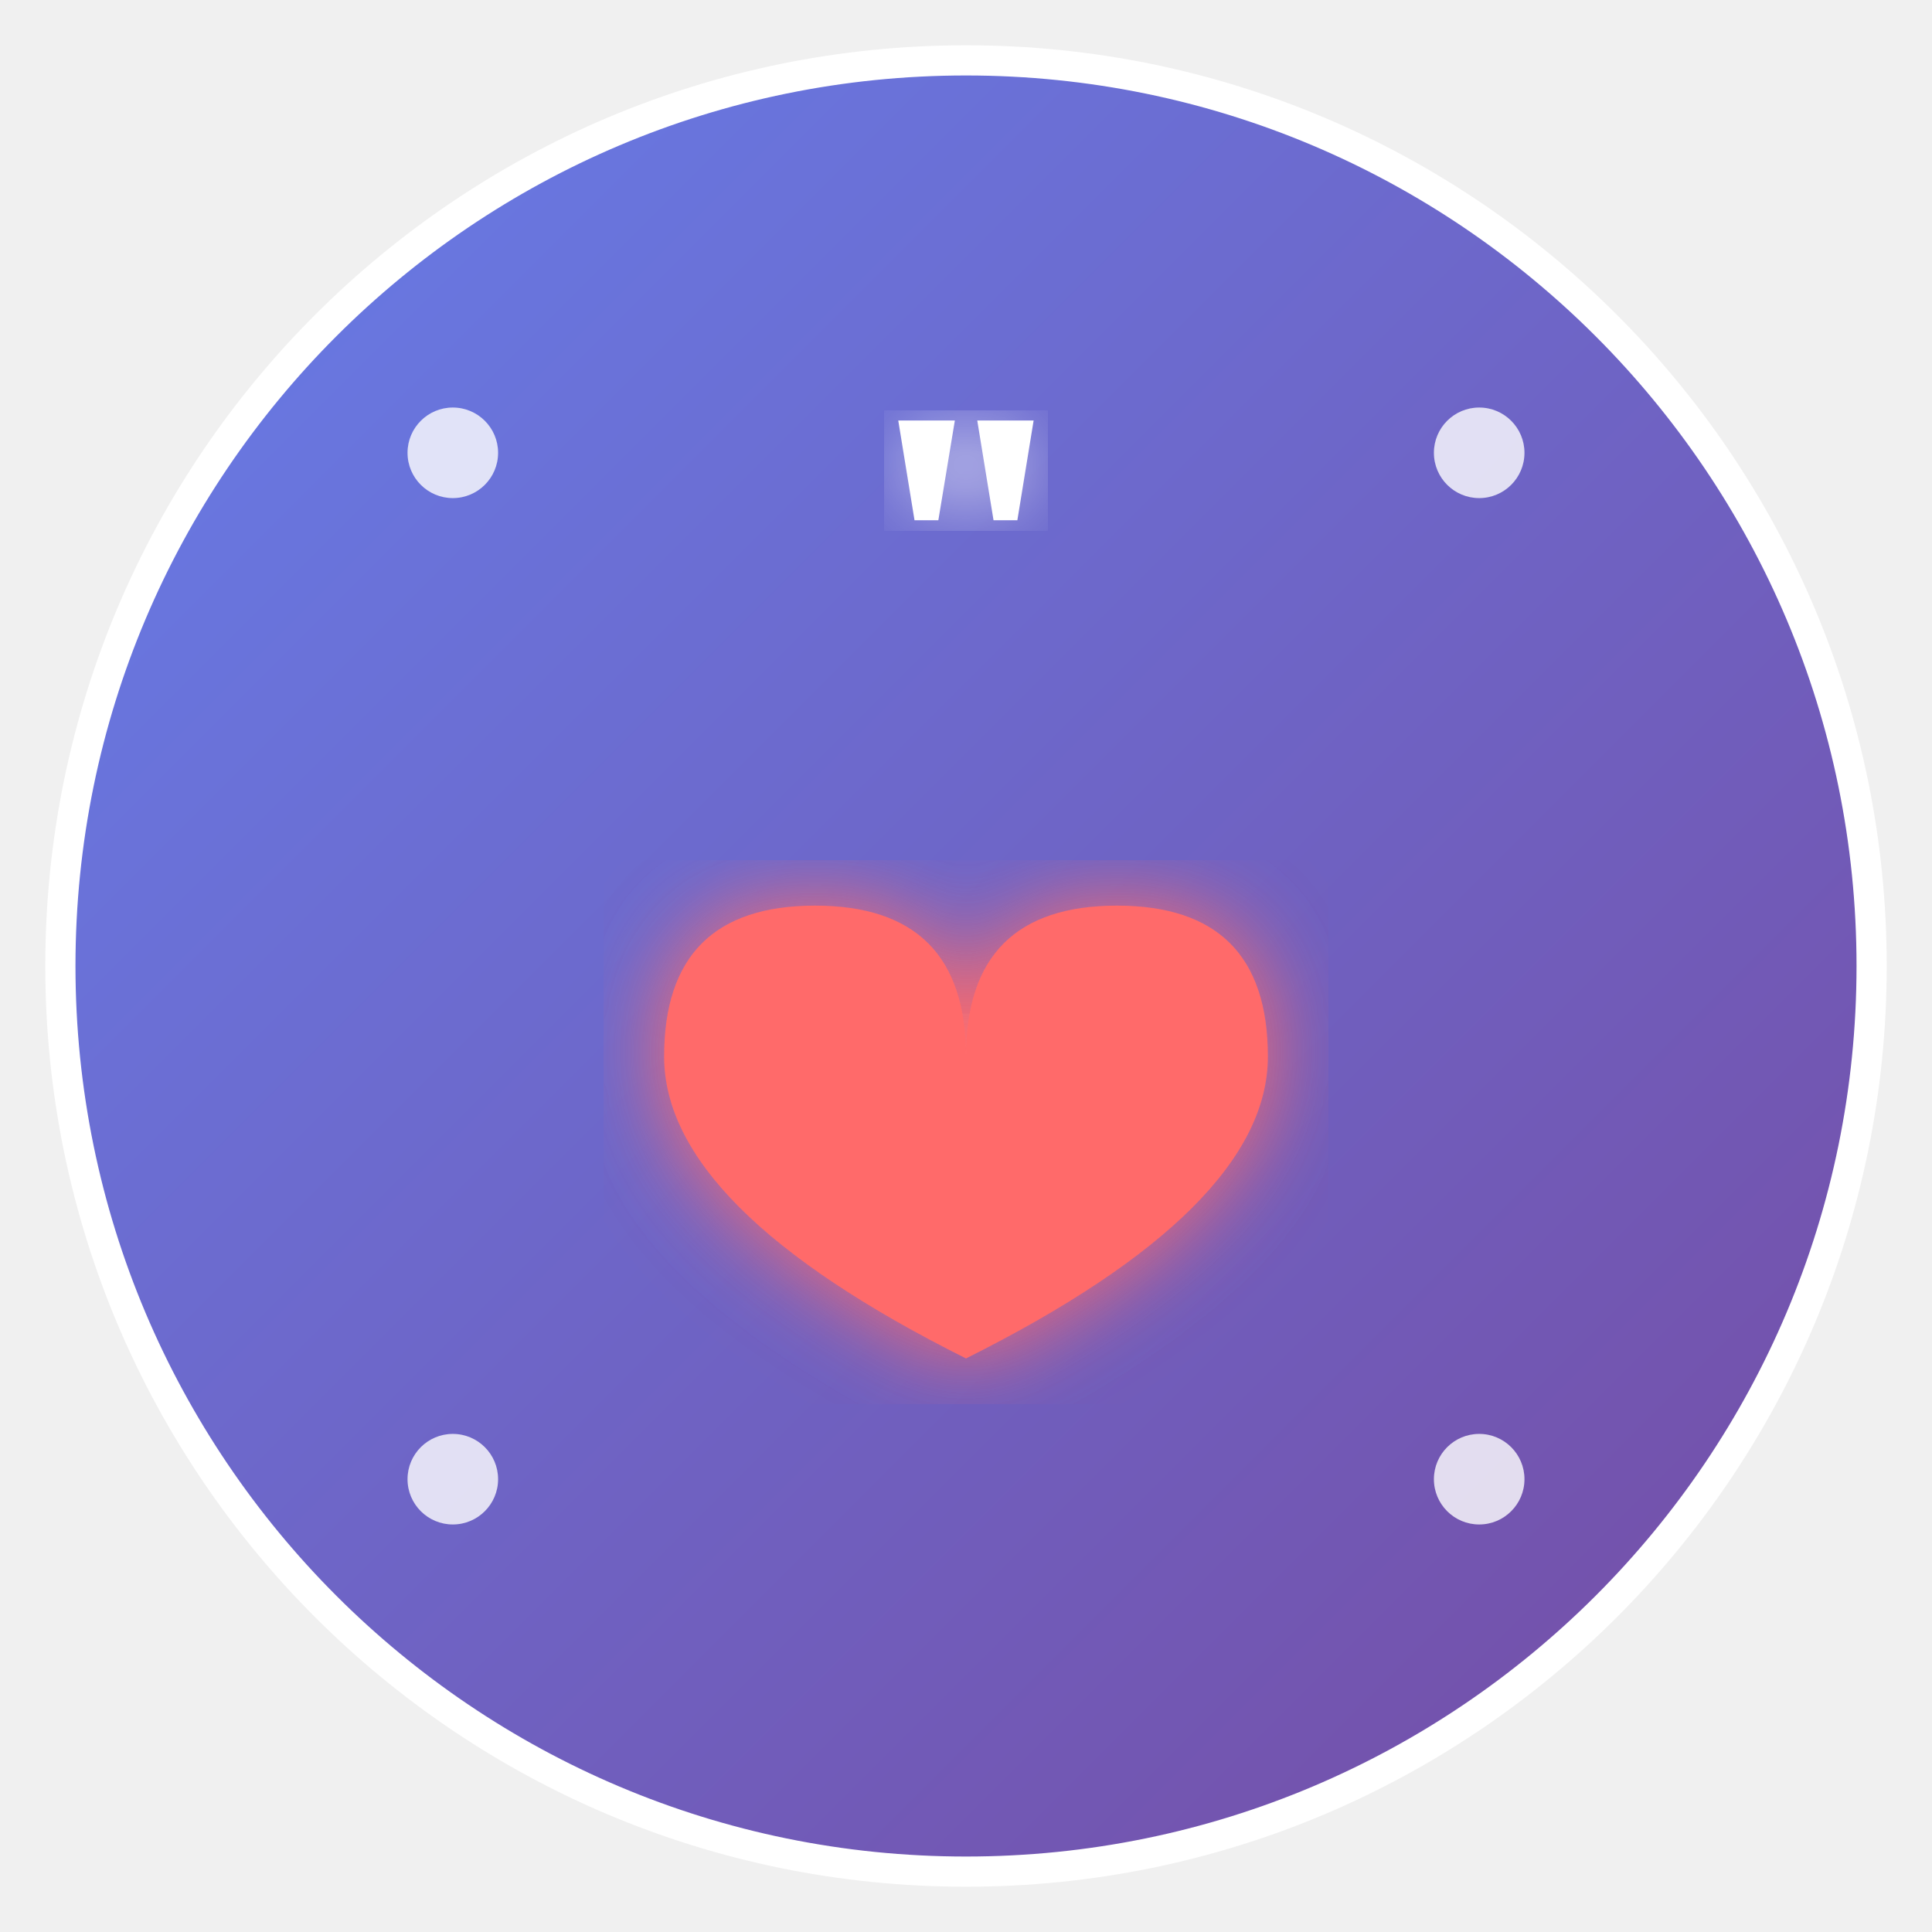
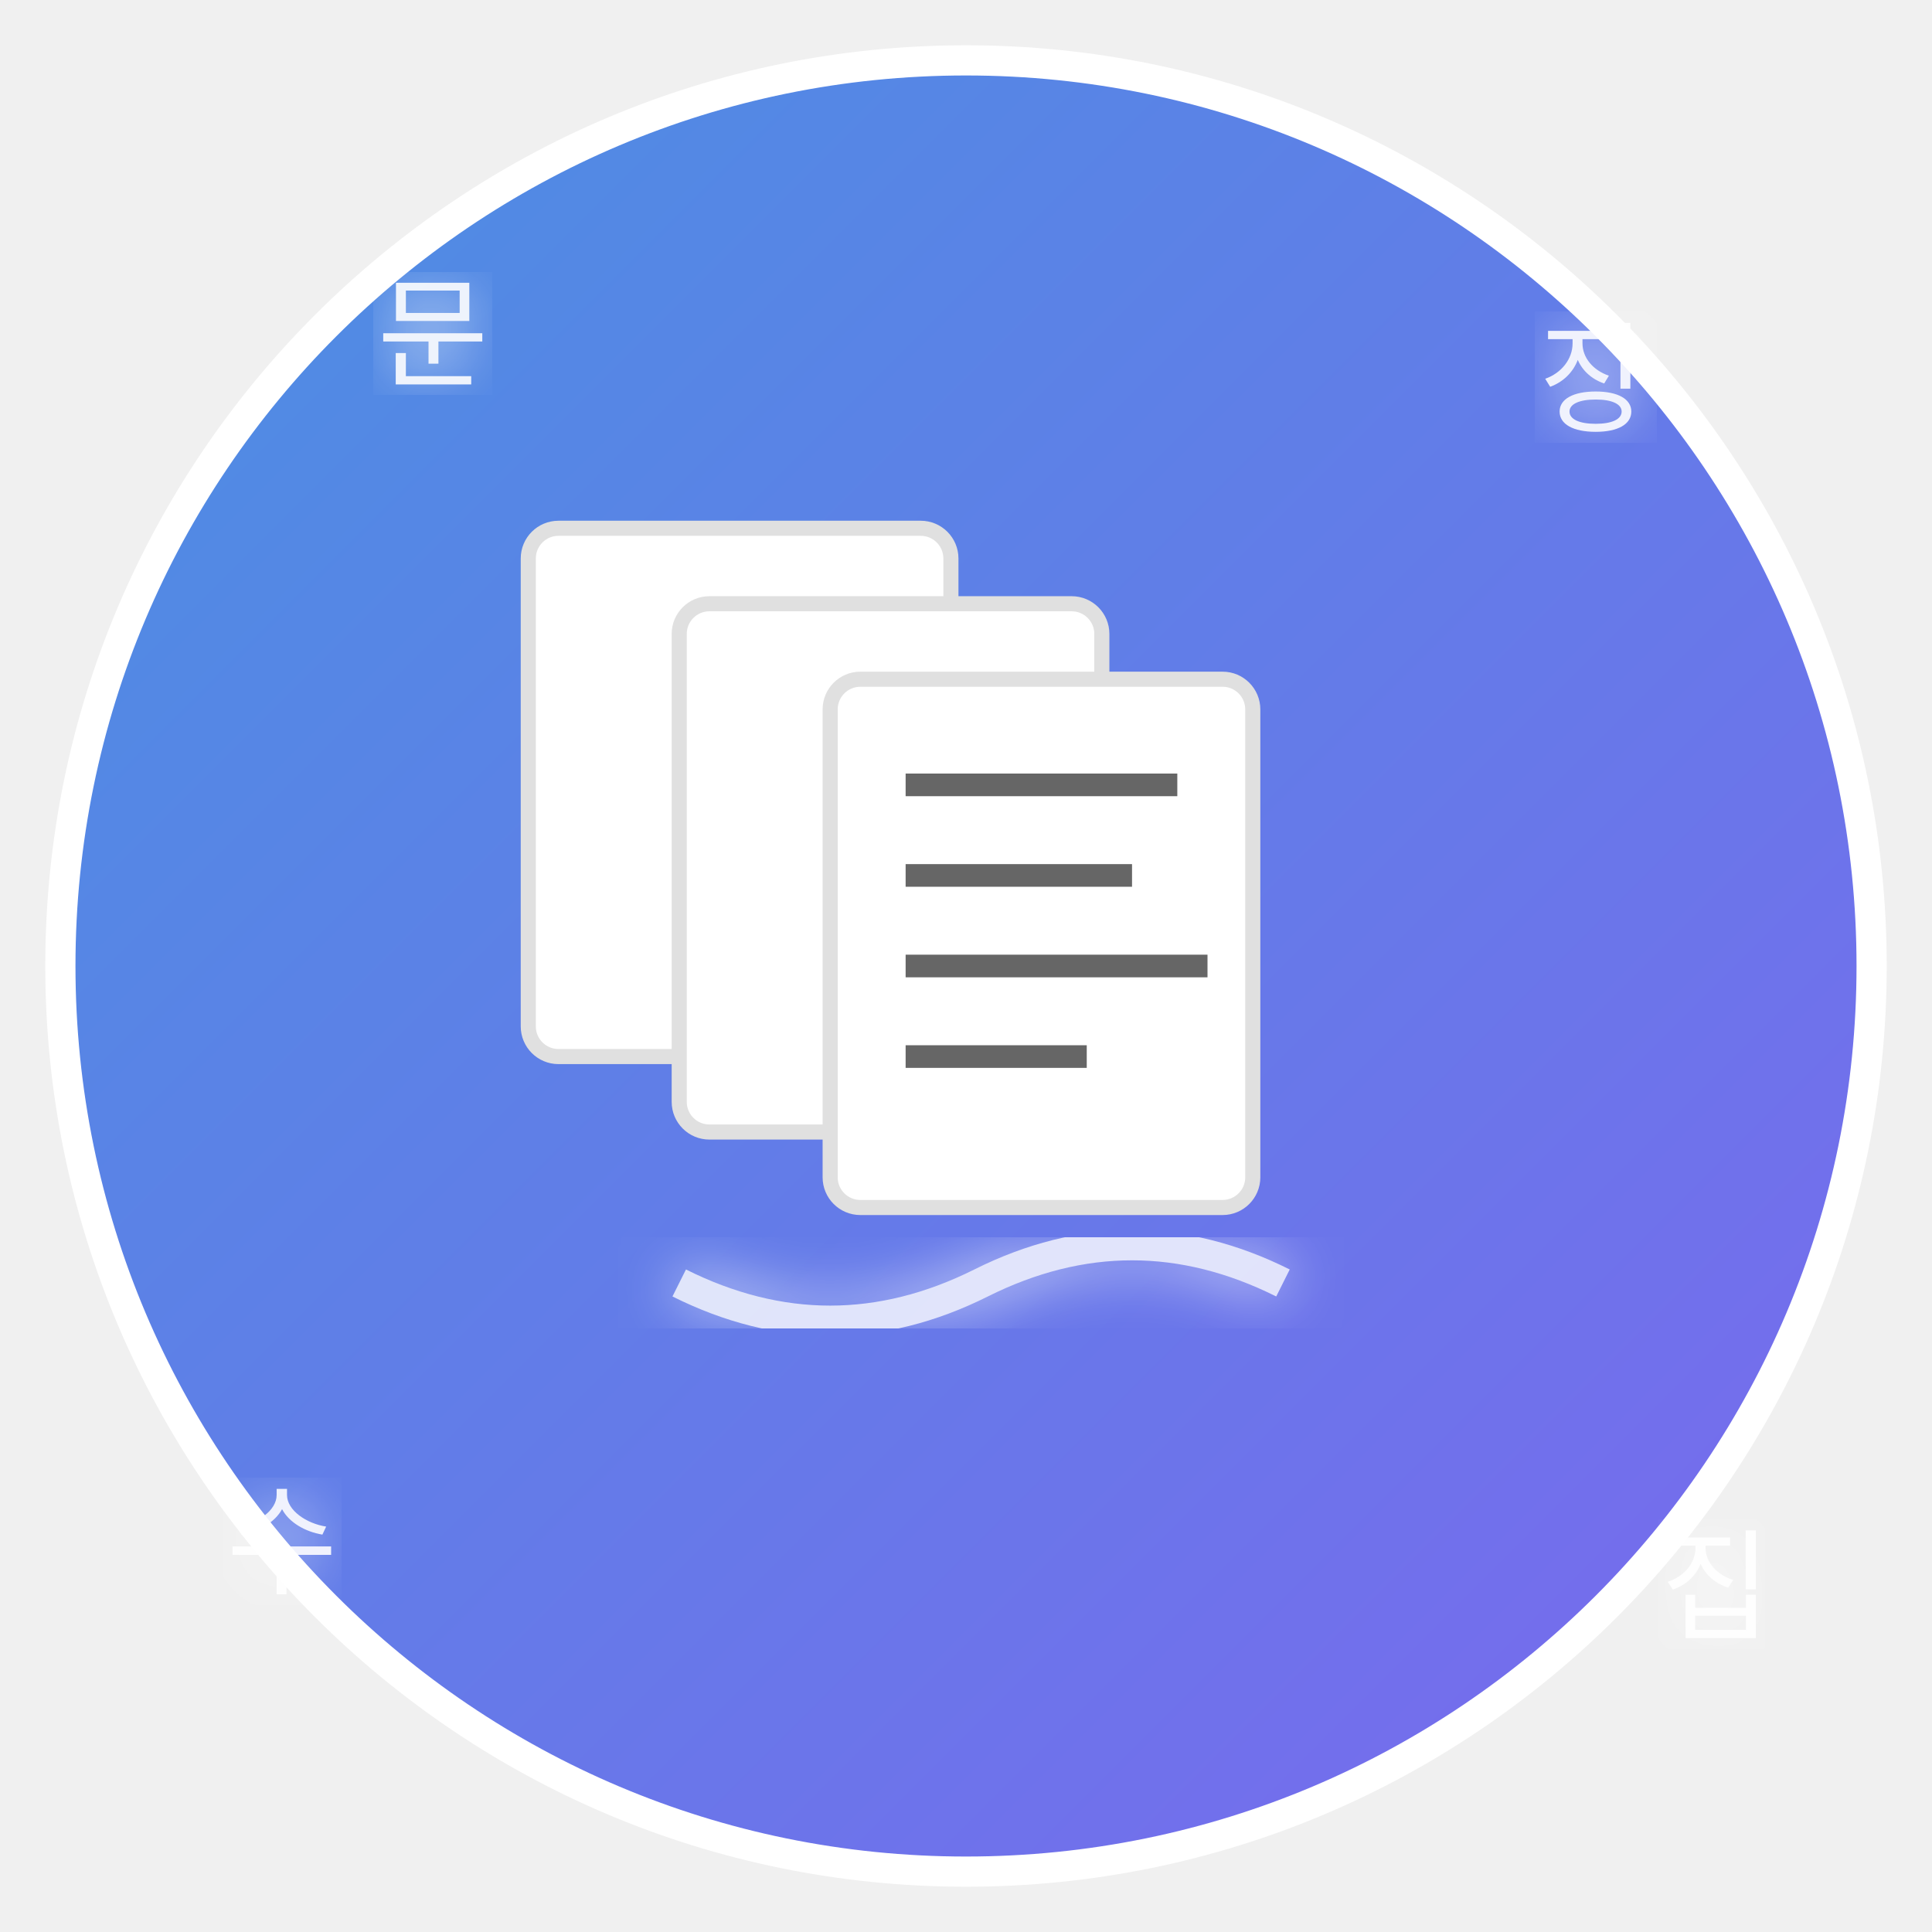
<svg xmlns="http://www.w3.org/2000/svg" width="128" height="128">
  <defs>
    <linearGradient id="iconGradient" x1="0%" y1="0%" x2="100%" y2="100%">
-       <stop offset="0%" style="stop-color:#667eea;stop-opacity:1" />
-       <stop offset="100%" style="stop-color:#764ba2;stop-opacity:1" />
+       <stop offset="0%" style="stop-color:#4A90E2;stop-opacity:1" />
+       <stop offset="100%" style="stop-color:#7B68EE;stop-opacity:1" />
    </linearGradient>
    <filter id="glow">
-       <feGaussianBlur stdDeviation="3" result="coloredBlur" />
+       <feGaussianBlur stdDeviation="2" result="coloredBlur" />
      <feMerge>
        <feMergeNode in="coloredBlur" />
        <feMergeNode in="SourceGraphic" />
      </feMerge>
    </filter>
  </defs>
  <circle cx="64" cy="64" r="60" fill="url(#iconGradient)" stroke="#fff" stroke-width="2" />
-   <text x="64" y="45" text-anchor="middle" fill="#fff" font-family="serif" font-size="24" font-weight="bold" filter="url(#glow)">"</text>
-   <text x="64" y="85" text-anchor="middle" fill="#fff" font-family="serif" font-size="24" font-weight="bold" filter="url(#glow)">"</text>
-   <path d="M64 70 Q64 60 74 60 Q84 60 84 70 Q84 80 64 90 Q44 80 44 70 Q44 60 54 60 Q64 60 64 70" fill="#ff6b6b" filter="url(#glow)" />
-   <circle cx="30" cy="30" r="3" fill="#fff" opacity="0.8" />
-   <circle cx="98" cy="30" r="3" fill="#fff" opacity="0.8" />
-   <circle cx="30" cy="98" r="3" fill="#fff" opacity="0.8" />
-   <circle cx="98" cy="98" r="3" fill="#fff" opacity="0.8" />
+   <rect x="35" y="35" width="28" height="35" rx="2" fill="#fff" stroke="#e0e0e0" stroke-width="1" />
+   <rect x="45" y="40" width="28" height="35" rx="2" fill="#fff" stroke="#e0e0e0" stroke-width="1" />
+   <rect x="55" y="45" width="28" height="35" rx="2" fill="#fff" stroke="#e0e0e0" stroke-width="1" />
+   <line x1="60" y1="52" x2="78" y2="52" stroke="#666" stroke-width="1.5" />
+   <line x1="60" y1="58" x2="75" y2="58" stroke="#666" stroke-width="1.5" />
+   <line x1="60" y1="64" x2="80" y2="64" stroke="#666" stroke-width="1.5" />
+   <line x1="60" y1="70" x2="72" y2="70" stroke="#666" stroke-width="1.5" />
+   <text x="25" y="25" fill="#fff" font-family="serif" font-size="8" opacity="0.9" filter="url(#glow)">문</text>
+   <text x="102" y="28" fill="#fff" font-family="serif" font-size="8" opacity="0.9" filter="url(#glow)">장</text>
+   <text x="15" y="105" fill="#fff" font-family="serif" font-size="8" opacity="0.9" filter="url(#glow)">수</text>
+   <text x="110" y="108" fill="#fff" font-family="serif" font-size="8" opacity="0.9" filter="url(#glow)">집</text>
+   <path d="M45 85 Q55 90 65 85 Q75 80 85 85" stroke="#fff" stroke-width="2" fill="none" opacity="0.8" filter="url(#glow)" />
</svg>
